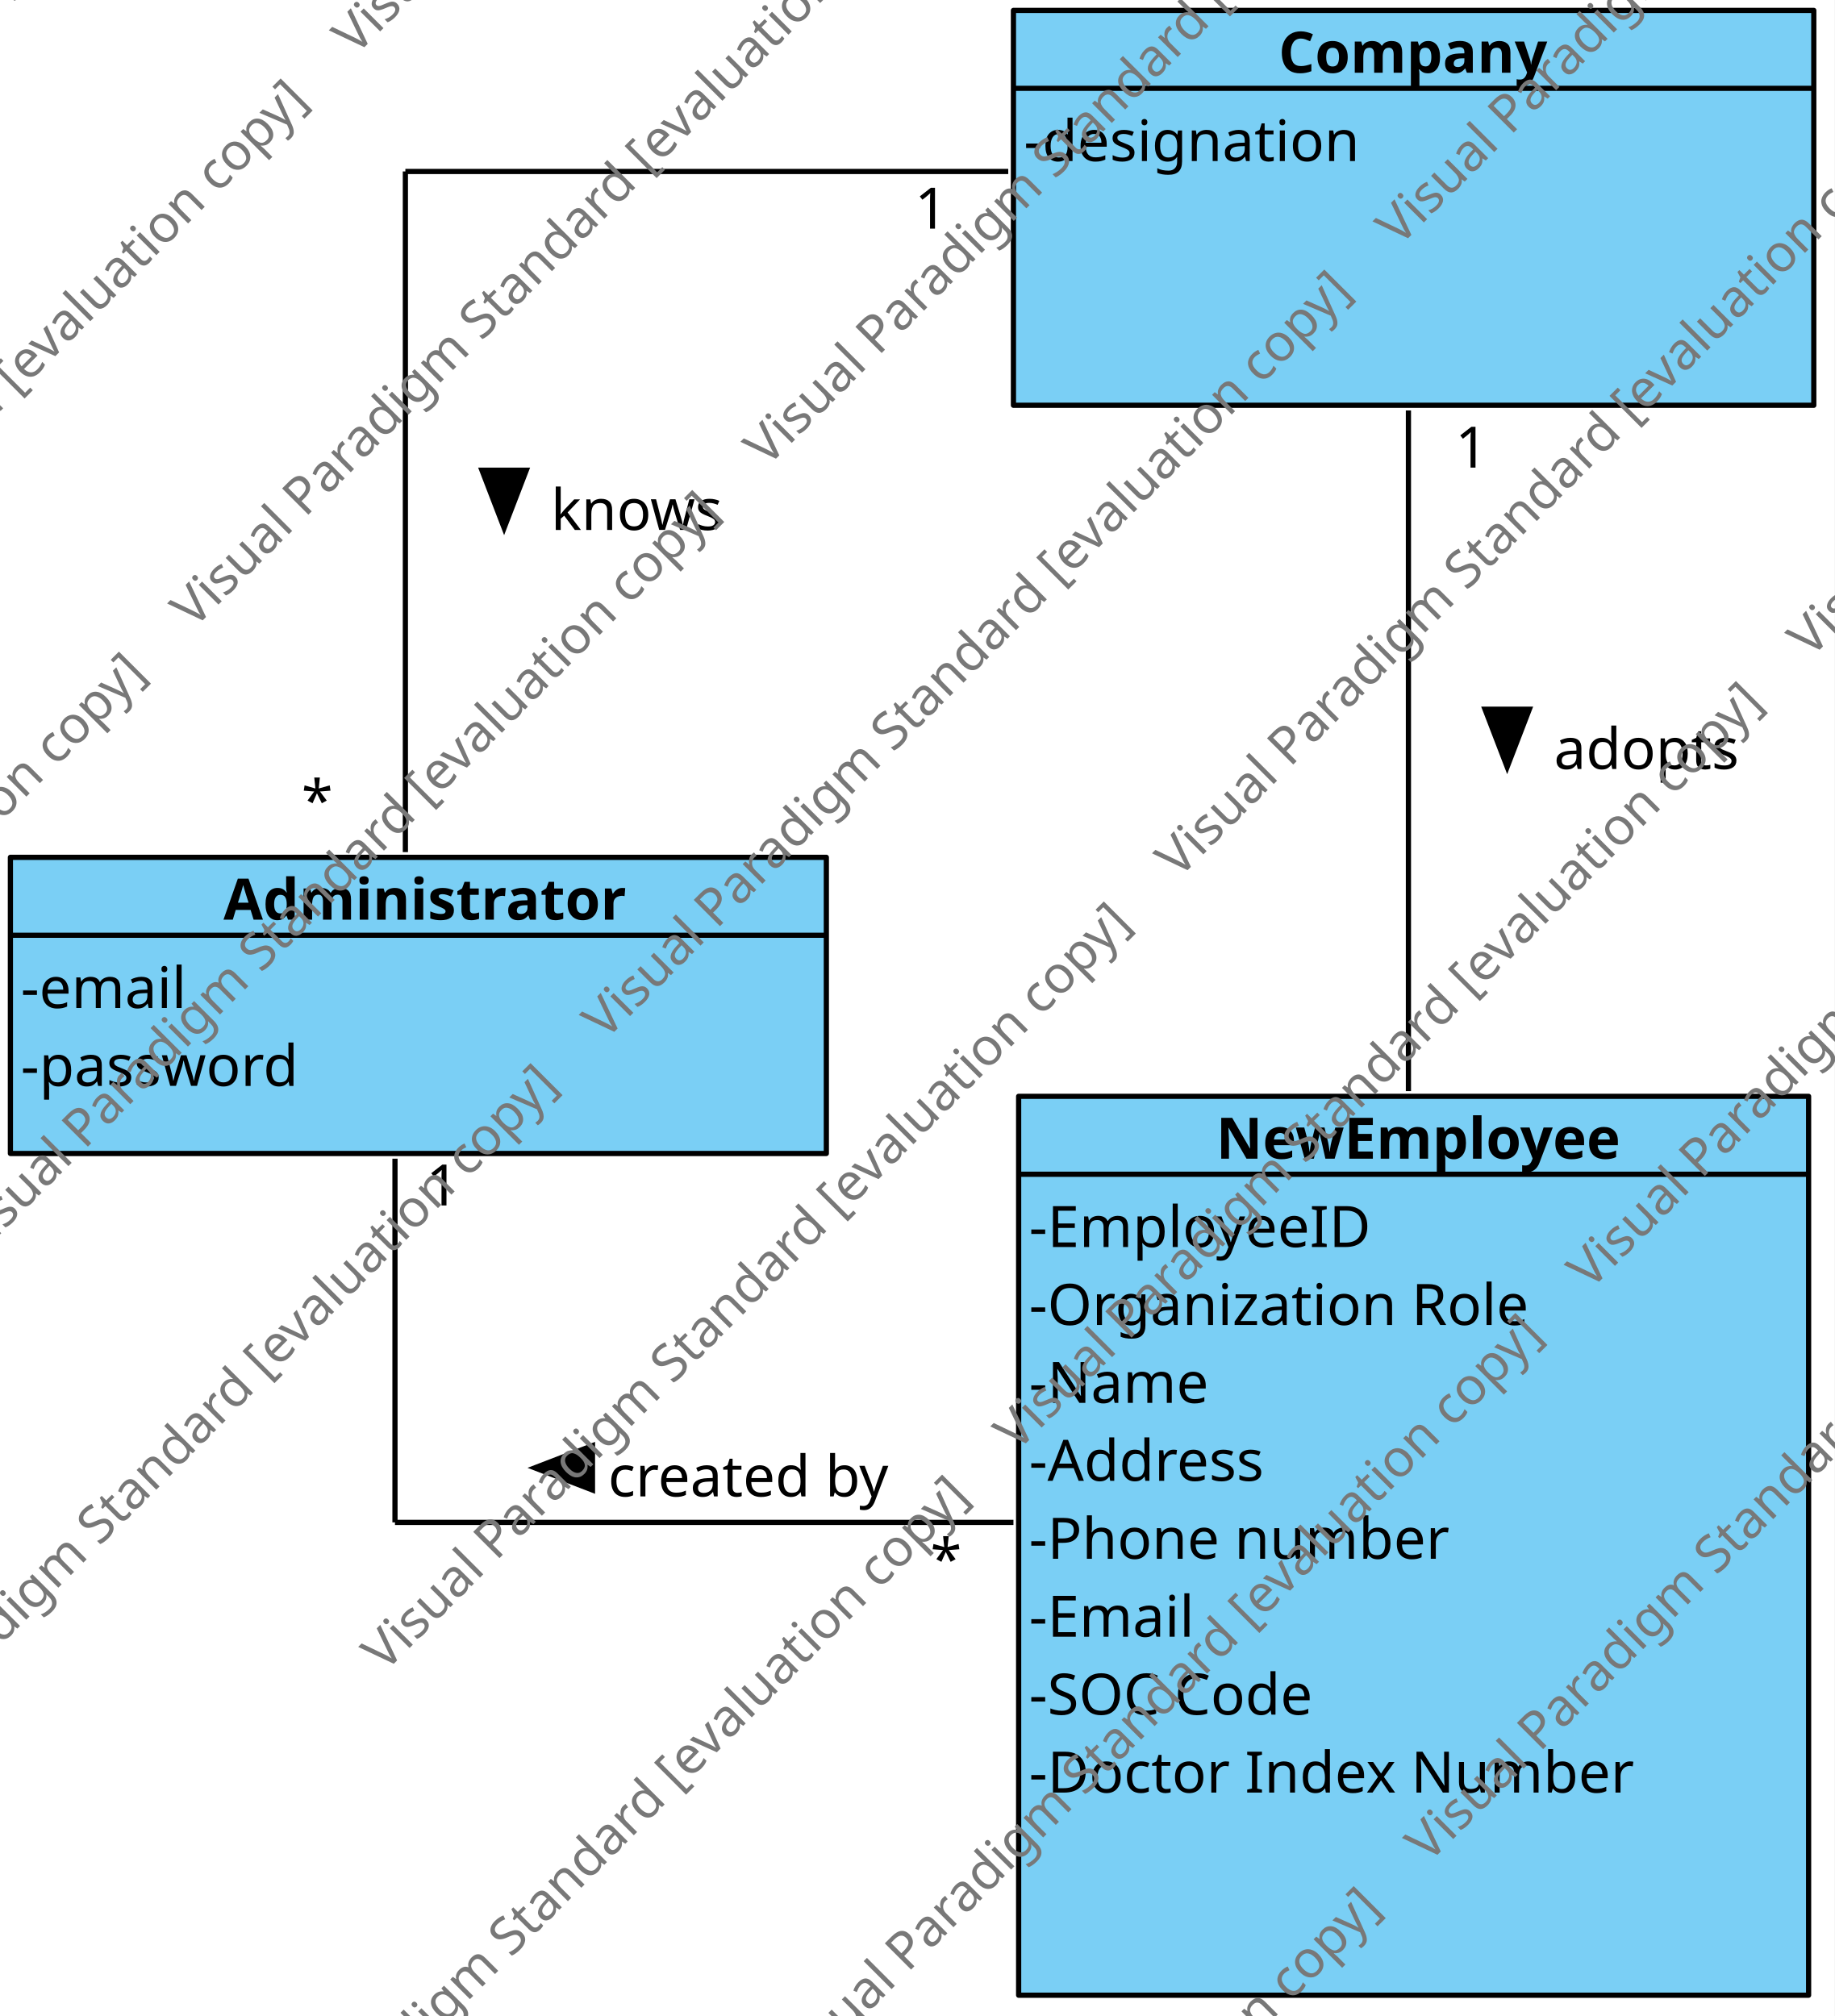
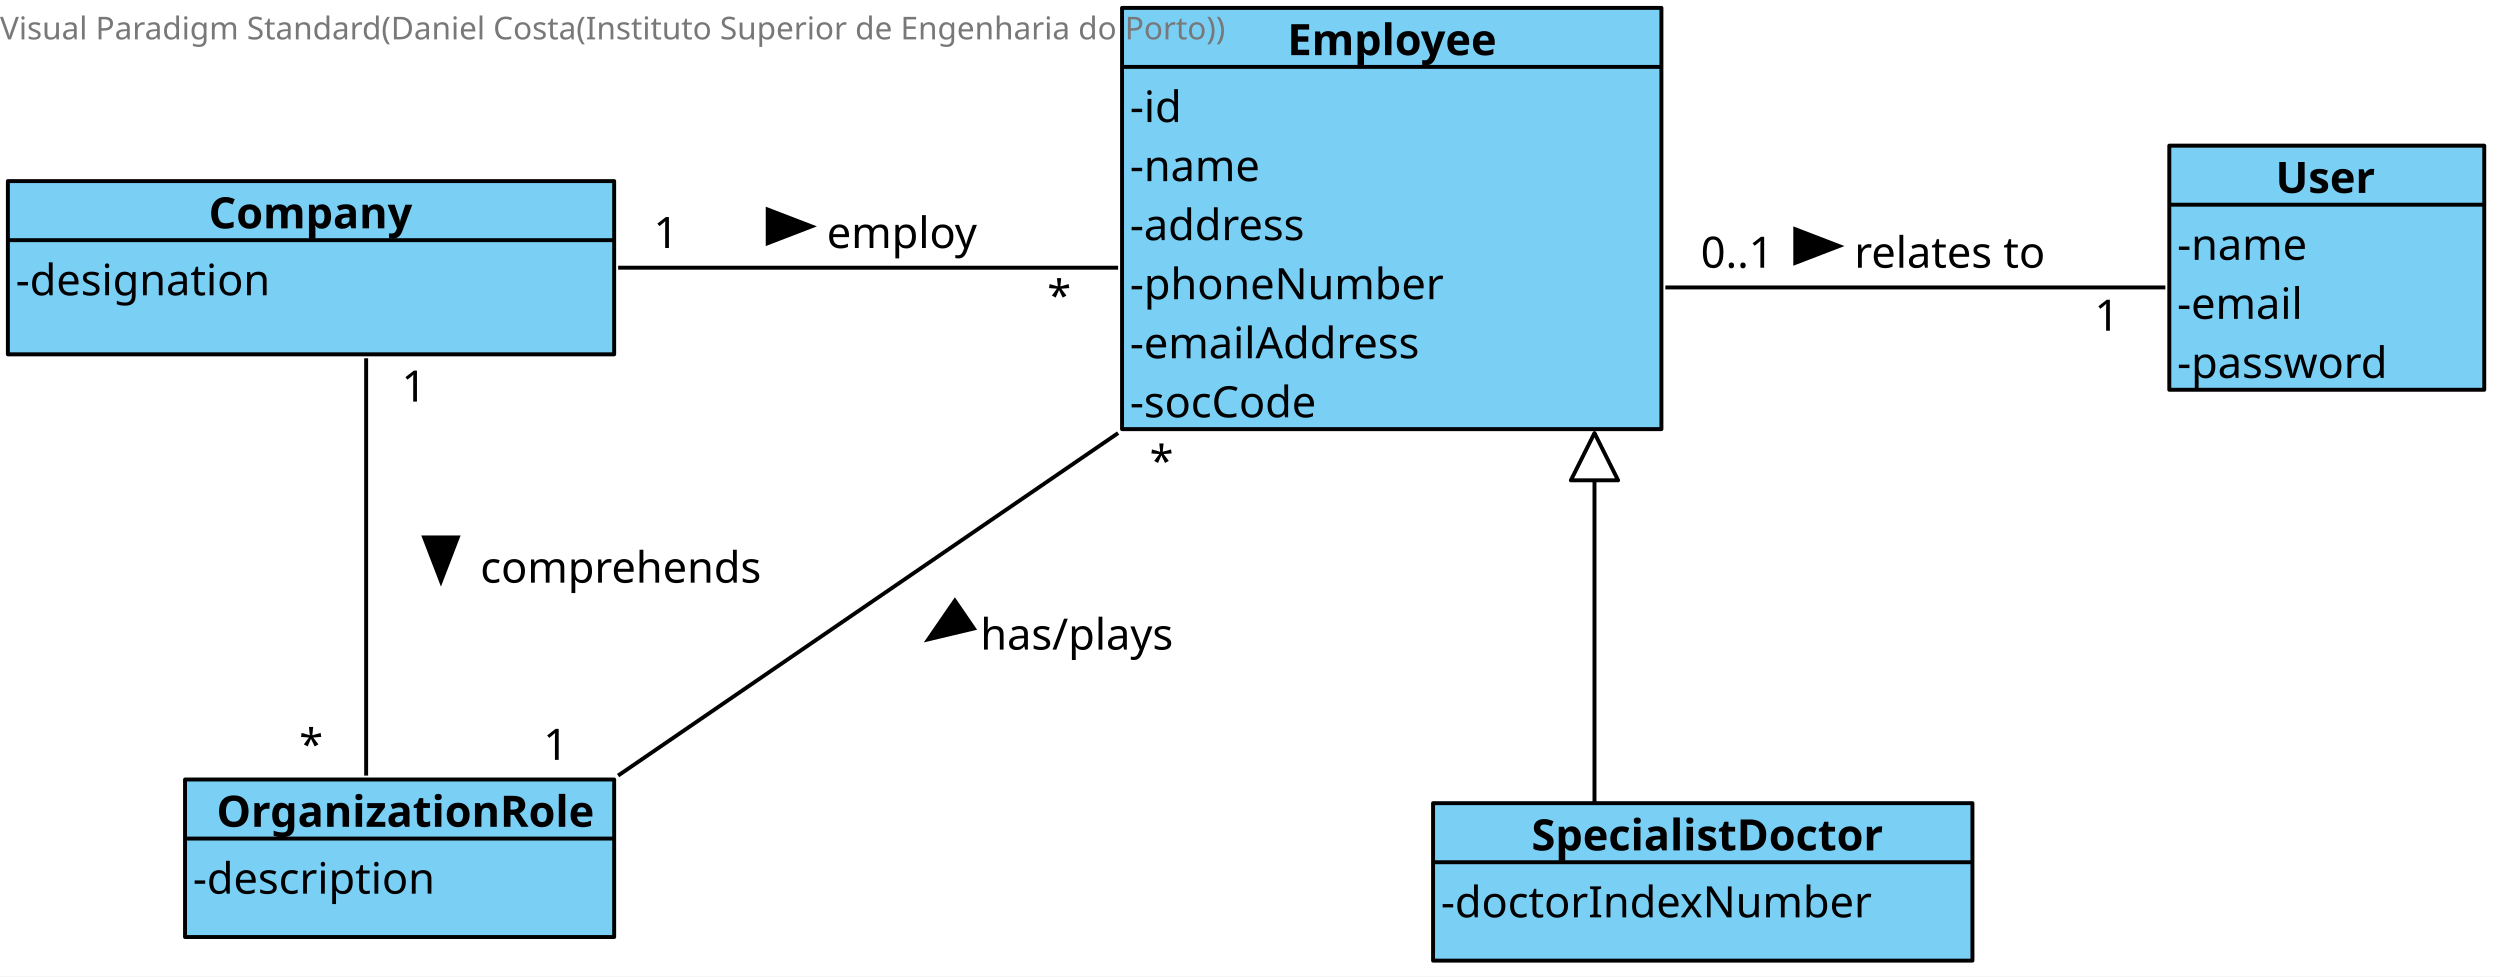
- <svg xmlns="http://www.w3.org/2000/svg" fill-opacity="0" color-rendering="auto" color-interpolation="auto" text-rendering="auto" stroke="rgb(0,0,0)" stroke-linecap="square" width="353" stroke-miterlimit="10" shape-rendering="auto" stroke-opacity="0" fill="rgb(0,0,0)" stroke-dasharray="none" font-weight="normal" stroke-width="1" height="388" font-family="'Dialog'" font-style="normal" stroke-linejoin="miter" font-size="12px" stroke-dashoffset="0" image-rendering="auto">
+ <svg xmlns="http://www.w3.org/2000/svg" fill-opacity="0" color-rendering="auto" color-interpolation="auto" text-rendering="auto" stroke="rgb(0,0,0)" stroke-linecap="square" width="635" stroke-miterlimit="10" shape-rendering="auto" stroke-opacity="0" fill="rgb(0,0,0)" stroke-dasharray="none" font-weight="normal" stroke-width="1" height="248" font-family="'Dialog'" font-style="normal" stroke-linejoin="miter" font-size="12px" stroke-dashoffset="0" image-rendering="auto">
  <defs id="genericDefs" />
  <g>
    <defs id="defs1">
      <clipPath clipPathUnits="userSpaceOnUse" id="clipPath1">
-         <path d="M-7 -7 L165 -7 L165 87 L-7 87 L-7 -7 Z" />
+         <path d="M-7 -7 L165 -7 L165 55 L-7 55 L-7 -7 Z" />
      </clipPath>
      <clipPath clipPathUnits="userSpaceOnUse" id="clipPath2">
-         <path d="M0 0 L0 61 L154 61 L154 0 Z" />
+         <path d="M0 0 L0 29 L154 29 L154 0 Z" />
      </clipPath>
      <clipPath clipPathUnits="userSpaceOnUse" id="clipPath3">
        <path d="M0 0 L0 15 L154 15 L154 0 Z" />
      </clipPath>
      <clipPath clipPathUnits="userSpaceOnUse" id="clipPath4">
-         <path d="M-7 -7 L163 -7 L163 184 L-7 184 L-7 -7 Z" />
+         <path d="M-7 -7 L35 -7 L35 35 L-7 35 L-7 -7 Z" />
      </clipPath>
      <clipPath clipPathUnits="userSpaceOnUse" id="clipPath5">
-         <path d="M0 0 L0 158 L152 158 L152 0 Z" />
+         <path d="M-7 -7 L148 -7 L148 118 L-7 118 L-7 -7 Z" />
      </clipPath>
      <clipPath clipPathUnits="userSpaceOnUse" id="clipPath6">
-         <path d="M0 0 L0 15 L152 15 L152 0 Z" />
+         <path d="M0 0 L0 92 L137 92 L137 0 Z" />
      </clipPath>
      <clipPath clipPathUnits="userSpaceOnUse" id="clipPath7">
-         <path d="M-7 -7 L168 -7 L168 68 L-7 68 L-7 -7 Z" />
+         <path d="M0 0 L0 15 L137 15 L137 0 Z" />
      </clipPath>
      <clipPath clipPathUnits="userSpaceOnUse" id="clipPath8">
-         <path d="M0 0 L0 15 L157 15 L157 0 Z" />
+         <path d="M-7 -7 L91 -7 L91 73 L-7 73 L-7 -7 Z" />
      </clipPath>
      <clipPath clipPathUnits="userSpaceOnUse" id="clipPath9">
-         <path d="M0 0 L0 42 L157 42 L157 0 Z" />
+         <path d="M0 0 L0 47 L80 47 L80 0 Z" />
      </clipPath>
      <clipPath clipPathUnits="userSpaceOnUse" id="clipPath10">
+         <path d="M0 0 L0 15 L80 15 L80 0 Z" />
+       </clipPath>
+       <clipPath clipPathUnits="userSpaceOnUse" id="clipPath11">
+         <path d="M-7 -7 L120 -7 L120 51 L-7 51 L-7 -7 Z" />
+       </clipPath>
+       <clipPath clipPathUnits="userSpaceOnUse" id="clipPath12">
+         <path d="M0 0 L0 25 L109 25 L109 0 Z" />
+       </clipPath>
+       <clipPath clipPathUnits="userSpaceOnUse" id="clipPath13">
+         <path d="M0 0 L0 15 L109 15 L109 0 Z" />
+       </clipPath>
+       <clipPath clipPathUnits="userSpaceOnUse" id="clipPath14">
+         <path d="M-7 -7 L148 -7 L148 51 L-7 51 L-7 -7 Z" />
+       </clipPath>
+       <clipPath clipPathUnits="userSpaceOnUse" id="clipPath15">
+         <path d="M0 0 L0 25 L137 25 L137 0 Z" />
+       </clipPath>
+       <clipPath clipPathUnits="userSpaceOnUse" id="clipPath16">
        <path d="M-7 -7 L38 -7 L38 26 L-7 26 L-7 -7 Z" />
      </clipPath>
-       <clipPath clipPathUnits="userSpaceOnUse" id="clipPath11">
+       <clipPath clipPathUnits="userSpaceOnUse" id="clipPath17">
        <path d="M0 0 L0 15 L27 15 L27 0 Z" />
      </clipPath>
-       <clipPath clipPathUnits="userSpaceOnUse" id="clipPath12">
+       <clipPath clipPathUnits="userSpaceOnUse" id="clipPath18">
        <path d="M-7 -7 L36 -7 L36 26 L-7 26 L-7 -7 Z" />
      </clipPath>
-       <clipPath clipPathUnits="userSpaceOnUse" id="clipPath13">
+       <clipPath clipPathUnits="userSpaceOnUse" id="clipPath19">
        <path d="M0 0 L0 15 L25 15 L25 0 Z" />
      </clipPath>
-       <clipPath clipPathUnits="userSpaceOnUse" id="clipPath14">
-         <path d="M0 0 L104 0 L104 235 L0 235 L0 0 Z" />
-       </clipPath>
-       <clipPath clipPathUnits="userSpaceOnUse" id="clipPath15">
-         <path d="M0 0 L0 235 L104 235 L104 123 L51 123 L51 107 L104 107 L104 0 Z" />
-       </clipPath>
-       <clipPath clipPathUnits="userSpaceOnUse" id="clipPath16">
-         <path d="M0 0 L223 0 L223 174 L0 174 L0 0 Z" />
-       </clipPath>
-       <clipPath clipPathUnits="userSpaceOnUse" id="clipPath17">
-         <path d="M154 103 L154 119 L64 119 L64 103 ZM0 0 L0 174 L223 174 L223 0 Z" />
-       </clipPath>
-       <clipPath clipPathUnits="userSpaceOnUse" id="clipPath18">
-         <path d="M0 0 L220 0 L220 235 L0 235 L0 0 Z" />
-       </clipPath>
-       <clipPath clipPathUnits="userSpaceOnUse" id="clipPath19">
-         <path d="M121 107 L121 123 L51 123 L51 107 ZM0 0 L0 235 L220 235 L220 0 Z" />
-       </clipPath>
      <clipPath clipPathUnits="userSpaceOnUse" id="clipPath20">
-         <path d="M-70 -16 L140 -16 L140 32 L-70 32 L-70 -16 Z" />
+         <path d="M-7 -7 L50 -7 L50 26 L-7 26 L-7 -7 Z" />
      </clipPath>
      <clipPath clipPathUnits="userSpaceOnUse" id="clipPath21">
-         <path d="M-80 -16 L130 -16 L130 32 L-80 32 L-80 -16 Z" />
+         <path d="M0 0 L0 15 L39 15 L39 0 Z" />
      </clipPath>
      <clipPath clipPathUnits="userSpaceOnUse" id="clipPath22">
-         <path d="M-90 -16 L180 -16 L180 32 L-90 32 L-90 -16 Z" />
+         <path d="M0 0 L231 0 L231 104 L0 104 L0 0 Z" />
      </clipPath>
      <clipPath clipPathUnits="userSpaceOnUse" id="clipPath23">
-         <path d="M-100 -16 L170 -16 L170 32 L-100 32 L-100 -16 Z" />
+         <path d="M150 33 L150 49 L76 49 L76 33 ZM0 0 L0 104 L231 104 L231 0 Z" />
      </clipPath>
      <clipPath clipPathUnits="userSpaceOnUse" id="clipPath24">
-         <path d="M-72 -16 L144 -16 L144 32 L-72 32 L-72 -16 Z" />
+         <path d="M155 33 L155 49 L71 49 L71 33 ZM0 0 L0 104 L231 104 L231 0 Z" />
      </clipPath>
      <clipPath clipPathUnits="userSpaceOnUse" id="clipPath25">
-         <path d="M-82 -16 L134 -16 L134 32 L-82 32 L-82 -16 Z" />
+         <path d="M0 0 L104 0 L104 198 L0 198 L0 0 Z" />
+       </clipPath>
+       <clipPath clipPathUnits="userSpaceOnUse" id="clipPath26">
+         <path d="M0 0 L0 198 L104 198 L104 12 L89 12 L89 0 Z" />
+       </clipPath>
+       <clipPath clipPathUnits="userSpaceOnUse" id="clipPath27">
+         <path d="M0 0 L231 0 L231 191 L0 191 L0 0 Z" />
+       </clipPath>
+       <clipPath clipPathUnits="userSpaceOnUse" id="clipPath28">
+         <path d="M200 93 L200 109 L115 109 L115 93 ZM0 0 L0 76 L92 76 L92 92 L0 92 L0 191 L231 191 L231 0 L150 0 L150 7 L76 7 L76 0 Z" />
+       </clipPath>
+       <clipPath clipPathUnits="userSpaceOnUse" id="clipPath29">
+         <path d="M0 0 L104 0 L104 210 L0 210 L0 0 Z" />
+       </clipPath>
+       <clipPath clipPathUnits="userSpaceOnUse" id="clipPath30">
+         <path d="M0 0 L0 210 L104 210 L104 111 L51 111 L51 95 L104 95 L104 0 Z" />
+       </clipPath>
+       <clipPath clipPathUnits="userSpaceOnUse" id="clipPath31">
+         <path d="M-105 -16 L210 -16 L210 32 L-105 32 L-105 -16 Z" />
+       </clipPath>
+       <clipPath clipPathUnits="userSpaceOnUse" id="clipPath32">
+         <path d="M-115 -16 L200 -16 L200 32 L-115 32 L-115 -16 Z" />
+       </clipPath>
+       <clipPath clipPathUnits="userSpaceOnUse" id="clipPath33">
+         <path d="M-85 -16 L170 -16 L170 32 L-85 32 L-85 -16 Z" />
+       </clipPath>
+       <clipPath clipPathUnits="userSpaceOnUse" id="clipPath34">
+         <path d="M-95 -16 L160 -16 L160 32 L-95 32 L-95 -16 Z" />
+       </clipPath>
+       <clipPath clipPathUnits="userSpaceOnUse" id="clipPath35">
+         <path d="M-84 -16 L168 -16 L168 32 L-84 32 L-84 -16 Z" />
+       </clipPath>
+       <clipPath clipPathUnits="userSpaceOnUse" id="clipPath36">
+         <path d="M-94 -16 L158 -16 L158 32 L-94 32 L-94 -16 Z" />
+       </clipPath>
+       <clipPath clipPathUnits="userSpaceOnUse" id="clipPath37">
+         <path d="M-74 -16 L148 -16 L148 32 L-74 32 L-74 -16 Z" />
+       </clipPath>
+       <clipPath clipPathUnits="userSpaceOnUse" id="clipPath38">
+         <path d="M-84 -16 L138 -16 L138 32 L-84 32 L-84 -16 Z" />
      </clipPath>
    </defs>
    <g fill="white" text-rendering="geometricPrecision" fill-opacity="1" stroke-opacity="1" stroke="white">
-       <rect x="0" width="353" height="388" y="0" stroke="none" />
-     </g>
-     <g font-size="11px" transform="translate(195,2)" fill-opacity="1" fill="rgb(122,207,245)" text-rendering="geometricPrecision" image-rendering="optimizeQuality" font-family="sans-serif" stroke="rgb(122,207,245)" font-weight="bold" stroke-opacity="1">
-       <rect x="0" width="154" height="76" y="0" clip-path="url(#clipPath1)" stroke="none" />
-     </g>
-     <g fill-opacity="1" text-rendering="geometricPrecision" stroke="black" stroke-linecap="butt" transform="translate(195,2)" stroke-miterlimit="0" stroke-opacity="1" fill="black" font-weight="bold" font-family="sans-serif" stroke-linejoin="round" font-size="11px" image-rendering="optimizeQuality">
-       <rect fill="none" x="0" width="154" height="76" y="0" clip-path="url(#clipPath1)" />
+       <rect x="0" width="635" height="248" y="0" stroke="none" />
+     </g>
+     <g font-size="11px" transform="translate(2,46)" fill-opacity="1" fill="rgb(122,207,245)" text-rendering="geometricPrecision" image-rendering="optimizeQuality" font-family="sans-serif" stroke="rgb(122,207,245)" font-weight="bold" stroke-opacity="1">
+       <rect x="0" width="154" height="44" y="0" clip-path="url(#clipPath1)" stroke="none" />
+     </g>
+     <g fill-opacity="1" text-rendering="geometricPrecision" stroke="black" stroke-linecap="butt" transform="translate(2,46)" stroke-miterlimit="0" stroke-opacity="1" fill="black" font-weight="bold" font-family="sans-serif" stroke-linejoin="round" font-size="11px" image-rendering="optimizeQuality">
+       <rect fill="none" x="0" width="154" height="44" y="0" clip-path="url(#clipPath1)" />
      <line y2="15" fill="none" x1="0" clip-path="url(#clipPath1)" x2="154" y1="15" />
    </g>
-     <g font-size="11px" transform="matrix(1,0,0,1,195,17)" fill-opacity="1" fill="black" text-rendering="geometricPrecision" image-rendering="optimizeQuality" font-family="sans-serif" stroke="black" stroke-opacity="1">
+     <g font-size="11px" transform="matrix(1,0,0,1,2,61)" fill-opacity="1" fill="black" text-rendering="geometricPrecision" image-rendering="optimizeQuality" font-family="sans-serif" stroke="black" stroke-opacity="1">
      <text x="2" xml:space="preserve" y="14" clip-path="url(#clipPath2)" stroke="none">-designation</text>
    </g>
-     <g font-size="11px" transform="translate(195,2)" fill-opacity="1" fill="black" text-rendering="geometricPrecision" image-rendering="optimizeQuality" font-family="sans-serif" stroke="black" font-weight="bold" stroke-opacity="1">
+     <g font-size="11px" transform="translate(2,46)" fill-opacity="1" fill="black" text-rendering="geometricPrecision" image-rendering="optimizeQuality" font-family="sans-serif" stroke="black" font-weight="bold" stroke-opacity="1">
      <text x="51" xml:space="preserve" y="12" clip-path="url(#clipPath3)" stroke="none">Company</text>
    </g>
-     <g font-size="11px" transform="translate(196,211)" fill-opacity="1" fill="rgb(122,207,245)" text-rendering="geometricPrecision" image-rendering="optimizeQuality" font-family="sans-serif" stroke="rgb(122,207,245)" font-weight="bold" stroke-opacity="1">
-       <rect x="0" width="152" height="173" y="0" clip-path="url(#clipPath4)" stroke="none" />
-     </g>
-     <g fill-opacity="1" text-rendering="geometricPrecision" stroke="black" stroke-linecap="butt" transform="translate(196,211)" stroke-miterlimit="0" stroke-opacity="1" fill="black" font-weight="bold" font-family="sans-serif" stroke-linejoin="round" font-size="11px" image-rendering="optimizeQuality">
-       <rect fill="none" x="0" width="152" height="173" y="0" clip-path="url(#clipPath4)" />
-       <line y2="15" fill="none" x1="0" clip-path="url(#clipPath4)" x2="152" y1="15" />
-     </g>
-     <g font-size="11px" transform="matrix(1,0,0,1,196,226)" fill-opacity="1" fill="black" text-rendering="geometricPrecision" image-rendering="optimizeQuality" font-family="sans-serif" stroke="black" stroke-opacity="1">
-       <text x="2" xml:space="preserve" y="14" clip-path="url(#clipPath5)" stroke="none">-EmployeeID</text>
-     </g>
-     <g font-size="11px" transform="matrix(1,0,0,1,196,226)" fill-opacity="1" fill="black" text-rendering="geometricPrecision" image-rendering="optimizeQuality" font-family="sans-serif" stroke="black" stroke-opacity="1">
-       <text x="2" xml:space="preserve" y="29" clip-path="url(#clipPath5)" stroke="none">-Organization Role</text>
-     </g>
-     <g font-size="11px" transform="matrix(1,0,0,1,196,226)" fill-opacity="1" fill="black" text-rendering="geometricPrecision" image-rendering="optimizeQuality" font-family="sans-serif" stroke="black" stroke-opacity="1">
-       <text x="2" xml:space="preserve" y="44" clip-path="url(#clipPath5)" stroke="none">-Name</text>
-     </g>
-     <g font-size="11px" transform="matrix(1,0,0,1,196,226)" fill-opacity="1" fill="black" text-rendering="geometricPrecision" image-rendering="optimizeQuality" font-family="sans-serif" stroke="black" stroke-opacity="1">
-       <text x="2" xml:space="preserve" y="59" clip-path="url(#clipPath5)" stroke="none">-Address</text>
-     </g>
-     <g font-size="11px" transform="matrix(1,0,0,1,196,226)" fill-opacity="1" fill="black" text-rendering="geometricPrecision" image-rendering="optimizeQuality" font-family="sans-serif" stroke="black" stroke-opacity="1">
-       <text x="2" xml:space="preserve" y="74" clip-path="url(#clipPath5)" stroke="none">-Phone number</text>
-     </g>
-     <g font-size="11px" transform="matrix(1,0,0,1,196,226)" fill-opacity="1" fill="black" text-rendering="geometricPrecision" image-rendering="optimizeQuality" font-family="sans-serif" stroke="black" stroke-opacity="1">
-       <text x="2" xml:space="preserve" y="89" clip-path="url(#clipPath5)" stroke="none">-Email</text>
-     </g>
-     <g font-size="11px" transform="matrix(1,0,0,1,196,226)" fill-opacity="1" fill="black" text-rendering="geometricPrecision" image-rendering="optimizeQuality" font-family="sans-serif" stroke="black" stroke-opacity="1">
-       <text x="2" xml:space="preserve" y="104" clip-path="url(#clipPath5)" stroke="none">-SOC Code</text>
-     </g>
-     <g font-size="11px" transform="matrix(1,0,0,1,196,226)" fill-opacity="1" fill="black" text-rendering="geometricPrecision" image-rendering="optimizeQuality" font-family="sans-serif" stroke="black" stroke-opacity="1">
-       <text x="2" xml:space="preserve" y="119" clip-path="url(#clipPath5)" stroke="none">-Doctor Index Number</text>
-     </g>
-     <g font-size="11px" transform="translate(196,211)" fill-opacity="1" fill="black" text-rendering="geometricPrecision" image-rendering="optimizeQuality" font-family="sans-serif" stroke="black" font-weight="bold" stroke-opacity="1">
-       <text x="38" xml:space="preserve" y="12" clip-path="url(#clipPath6)" stroke="none">NewEmployee</text>
-     </g>
-     <g font-size="11px" transform="translate(2,165)" fill-opacity="1" fill="rgb(122,207,245)" text-rendering="geometricPrecision" image-rendering="optimizeQuality" font-family="sans-serif" stroke="rgb(122,207,245)" font-weight="bold" stroke-opacity="1">
-       <rect x="0" width="157" height="57" y="0" clip-path="url(#clipPath7)" stroke="none" />
-     </g>
-     <g fill-opacity="1" text-rendering="geometricPrecision" stroke="black" stroke-linecap="butt" transform="translate(2,165)" stroke-miterlimit="0" stroke-opacity="1" fill="black" font-weight="bold" font-family="sans-serif" stroke-linejoin="round" font-size="11px" image-rendering="optimizeQuality">
-       <rect fill="none" x="0" width="157" height="57" y="0" clip-path="url(#clipPath7)" />
-       <line y2="15" fill="none" x1="0" clip-path="url(#clipPath7)" x2="157" y1="15" />
-     </g>
-     <g font-size="11px" transform="translate(2,165)" fill-opacity="1" fill="black" text-rendering="geometricPrecision" image-rendering="optimizeQuality" font-family="sans-serif" stroke="black" font-weight="bold" stroke-opacity="1">
-       <text x="41" xml:space="preserve" y="12" clip-path="url(#clipPath8)" stroke="none">Administrator</text>
-     </g>
-     <g font-size="11px" transform="matrix(1,0,0,1,2,180)" fill-opacity="1" fill="black" text-rendering="geometricPrecision" image-rendering="optimizeQuality" font-family="sans-serif" stroke="black" stroke-opacity="1">
-       <text x="2" xml:space="preserve" y="14" clip-path="url(#clipPath9)" stroke="none">-email</text>
-     </g>
-     <g font-size="11px" transform="matrix(1,0,0,1,2,180)" fill-opacity="1" fill="black" text-rendering="geometricPrecision" image-rendering="optimizeQuality" font-family="sans-serif" stroke="black" stroke-opacity="1">
-       <text x="2" xml:space="preserve" y="29" clip-path="url(#clipPath9)" stroke="none">-password</text>
-     </g>
-     <g font-size="11px" transform="translate(270,78)" fill-opacity="1" fill="black" text-rendering="geometricPrecision" image-rendering="optimizeQuality" font-family="sans-serif" stroke="black" stroke-opacity="1">
-       <text x="10" xml:space="preserve" y="12" clip-path="url(#clipPath11)" stroke="none">1</text>
-     </g>
-     <g font-size="11px" transform="translate(72,220)" fill-opacity="1" fill="black" text-rendering="geometricPrecision" image-rendering="optimizeQuality" font-family="sans-serif" stroke="black" stroke-opacity="1">
-       <text x="10" xml:space="preserve" y="12" clip-path="url(#clipPath11)" stroke="none">1</text>
-     </g>
-     <g font-size="11px" transform="translate(169,292)" fill-opacity="1" fill="black" text-rendering="geometricPrecision" image-rendering="optimizeQuality" font-family="sans-serif" stroke="black" stroke-opacity="1">
-       <text x="10" xml:space="preserve" y="12" clip-path="url(#clipPath13)" stroke="none">*</text>
-     </g>
-     <g font-size="11px" transform="translate(48,146)" fill-opacity="1" fill="black" text-rendering="geometricPrecision" image-rendering="optimizeQuality" font-family="sans-serif" stroke="black" stroke-opacity="1">
-       <text x="10" xml:space="preserve" y="12" clip-path="url(#clipPath13)" stroke="none">*</text>
-     </g>
-     <g font-size="11px" transform="translate(166,32)" fill-opacity="1" fill="black" text-rendering="geometricPrecision" image-rendering="optimizeQuality" font-family="sans-serif" stroke="black" stroke-opacity="1">
-       <text x="10" xml:space="preserve" y="12" clip-path="url(#clipPath11)" stroke="none">1</text>
-     </g>
-     <g stroke-linecap="butt" font-size="11px" transform="translate(221,29)" fill-opacity="1" fill="black" text-rendering="geometricPrecision" image-rendering="optimizeQuality" font-family="sans-serif" stroke-linejoin="round" stroke="black" stroke-opacity="1">
-       <line y2="181" fill="none" x1="50" clip-path="url(#clipPath15)" x2="50" y1="50" />
-     </g>
-     <g stroke-linecap="butt" font-size="11px" transform="translate(26,173)" fill-opacity="1" fill="black" text-rendering="geometricPrecision" image-rendering="optimizeQuality" font-family="sans-serif" stroke-linejoin="round" stroke="black" stroke-opacity="1">
-       <line y2="120" fill="none" x1="169" clip-path="url(#clipPath17)" x2="50" y1="120" />
-       <line y2="50" fill="none" x1="50" clip-path="url(#clipPath17)" x2="50" y1="120" />
-     </g>
-     <g stroke-linecap="butt" font-size="11px" transform="translate(28,-17)" fill-opacity="1" fill="black" text-rendering="geometricPrecision" image-rendering="optimizeQuality" font-family="sans-serif" stroke-linejoin="round" stroke="black" stroke-opacity="1">
-       <line y2="50" fill="none" x1="166" clip-path="url(#clipPath19)" x2="50" y1="50" />
-       <line y2="181" fill="none" x1="50" clip-path="url(#clipPath19)" x2="50" y1="50" />
-     </g>
-     <g font-size="11px" transform="translate(89,90)" fill-opacity="1" fill="black" text-rendering="geometricPrecision" image-rendering="optimizeQuality" font-family="sans-serif" stroke="black" stroke-opacity="1">
-       <path d="M8 13 L3 0 L13 0 Z" stroke="none" clip-path="url(#clipPath21)" />
-       <text x="27" xml:space="preserve" y="12" clip-path="url(#clipPath20)" transform="translate(-10,0)" stroke="none">knows</text>
-     </g>
-     <g font-size="11px" transform="translate(100,276)" fill-opacity="1" fill="black" text-rendering="geometricPrecision" image-rendering="optimizeQuality" font-family="sans-serif" stroke="black" stroke-opacity="1">
-       <path d="M1.5 6.5 L14.5 1.5 L14.5 11.5 Z" stroke="none" clip-path="url(#clipPath23)" />
-       <text x="27" xml:space="preserve" y="12" clip-path="url(#clipPath22)" transform="translate(-10,0)" stroke="none">created by</text>
-     </g>
-     <g font-size="11px" transform="translate(282,136)" fill-opacity="1" fill="black" text-rendering="geometricPrecision" image-rendering="optimizeQuality" font-family="sans-serif" stroke="black" stroke-opacity="1">
-       <path d="M8 13 L3 0 L13 0 Z" stroke="none" clip-path="url(#clipPath25)" />
-       <text x="27" xml:space="preserve" y="12" clip-path="url(#clipPath24)" transform="translate(-10,0)" stroke="none">adopts</text>
-     </g>
-     <g font-size="10px" transform="rotate(-45) translate(-275.3913,0)" fill-opacity="1" fill="rgb(120,120,120)" text-rendering="geometricPrecision" image-rendering="optimizeQuality" stroke="rgb(120,120,120)" stroke-opacity="1">
-       <text x="0" xml:space="preserve" y="0" stroke="none">Visual Paradigm Standard [evaluation copy] </text>
-       <text x="216" xml:space="preserve" y="0" stroke="none">Visual Paradigm Standard [evaluation copy] </text>
-       <text x="432" xml:space="preserve" y="0" stroke="none">Visual Paradigm Standard [evaluation copy] </text>
-       <text x="100" xml:space="preserve" y="56" stroke="none">Visual Paradigm Standard [evaluation copy] </text>
-       <text x="316" xml:space="preserve" y="56" stroke="none">Visual Paradigm Standard [evaluation copy] </text>
-       <text x="0" xml:space="preserve" y="112" stroke="none">Visual Paradigm Standard [evaluation copy] </text>
-       <text x="216" xml:space="preserve" y="112" stroke="none">Visual Paradigm Standard [evaluation copy] </text>
-       <text x="432" xml:space="preserve" y="112" stroke="none">Visual Paradigm Standard [evaluation copy] </text>
-       <text x="100" xml:space="preserve" y="168" stroke="none">Visual Paradigm Standard [evaluation copy] </text>
-       <text x="316" xml:space="preserve" y="168" stroke="none">Visual Paradigm Standard [evaluation copy] </text>
-       <text x="0" xml:space="preserve" y="224" stroke="none">Visual Paradigm Standard [evaluation copy] </text>
-       <text x="216" xml:space="preserve" y="224" stroke="none">Visual Paradigm Standard [evaluation copy] </text>
-       <text x="432" xml:space="preserve" y="224" stroke="none">Visual Paradigm Standard [evaluation copy] </text>
-       <text x="100" xml:space="preserve" y="280" stroke="none">Visual Paradigm Standard [evaluation copy] </text>
-       <text x="316" xml:space="preserve" y="280" stroke="none">Visual Paradigm Standard [evaluation copy] </text>
-       <text x="0" xml:space="preserve" y="336" stroke="none">Visual Paradigm Standard [evaluation copy] </text>
-       <text x="216" xml:space="preserve" y="336" stroke="none">Visual Paradigm Standard [evaluation copy] </text>
-       <text x="432" xml:space="preserve" y="336" stroke="none">Visual Paradigm Standard [evaluation copy] </text>
-       <text x="100" xml:space="preserve" y="392" stroke="none">Visual Paradigm Standard [evaluation copy] </text>
-       <text x="316" xml:space="preserve" y="392" stroke="none">Visual Paradigm Standard [evaluation copy] </text>
-       <text x="0" xml:space="preserve" y="448" stroke="none">Visual Paradigm Standard [evaluation copy] </text>
-       <text x="216" xml:space="preserve" y="448" stroke="none">Visual Paradigm Standard [evaluation copy] </text>
-       <text x="432" xml:space="preserve" y="448" stroke="none">Visual Paradigm Standard [evaluation copy] </text>
+     <g font-size="11px" transform="translate(285,2)" fill-opacity="1" fill="rgb(122,207,245)" text-rendering="geometricPrecision" image-rendering="optimizeQuality" font-family="sans-serif" stroke="rgb(122,207,245)" font-weight="bold" stroke-opacity="1">
+       <rect x="0" width="137" height="107" y="0" clip-path="url(#clipPath5)" stroke="none" />
+     </g>
+     <g fill-opacity="1" text-rendering="geometricPrecision" stroke="black" stroke-linecap="butt" transform="translate(285,2)" stroke-miterlimit="0" stroke-opacity="1" fill="black" font-weight="bold" font-family="sans-serif" stroke-linejoin="round" font-size="11px" image-rendering="optimizeQuality">
+       <rect fill="none" x="0" width="137" height="107" y="0" clip-path="url(#clipPath5)" />
+       <line y2="15" fill="none" x1="0" clip-path="url(#clipPath5)" x2="137" y1="15" />
+     </g>
+     <g font-size="11px" transform="matrix(1,0,0,1,285,17)" fill-opacity="1" fill="black" text-rendering="geometricPrecision" image-rendering="optimizeQuality" font-family="sans-serif" stroke="black" stroke-opacity="1">
+       <text x="2" xml:space="preserve" y="14" clip-path="url(#clipPath6)" stroke="none">-id</text>
+     </g>
+     <g font-size="11px" transform="matrix(1,0,0,1,285,17)" fill-opacity="1" fill="black" text-rendering="geometricPrecision" image-rendering="optimizeQuality" font-family="sans-serif" stroke="black" stroke-opacity="1">
+       <text x="2" xml:space="preserve" y="29" clip-path="url(#clipPath6)" stroke="none">-name</text>
+     </g>
+     <g font-size="11px" transform="matrix(1,0,0,1,285,17)" fill-opacity="1" fill="black" text-rendering="geometricPrecision" image-rendering="optimizeQuality" font-family="sans-serif" stroke="black" stroke-opacity="1">
+       <text x="2" xml:space="preserve" y="44" clip-path="url(#clipPath6)" stroke="none">-address</text>
+     </g>
+     <g font-size="11px" transform="matrix(1,0,0,1,285,17)" fill-opacity="1" fill="black" text-rendering="geometricPrecision" image-rendering="optimizeQuality" font-family="sans-serif" stroke="black" stroke-opacity="1">
+       <text x="2" xml:space="preserve" y="59" clip-path="url(#clipPath6)" stroke="none">-phoneNumber</text>
+     </g>
+     <g font-size="11px" transform="matrix(1,0,0,1,285,17)" fill-opacity="1" fill="black" text-rendering="geometricPrecision" image-rendering="optimizeQuality" font-family="sans-serif" stroke="black" stroke-opacity="1">
+       <text x="2" xml:space="preserve" y="74" clip-path="url(#clipPath6)" stroke="none">-emailAddress</text>
+     </g>
+     <g font-size="11px" transform="matrix(1,0,0,1,285,17)" fill-opacity="1" fill="black" text-rendering="geometricPrecision" image-rendering="optimizeQuality" font-family="sans-serif" stroke="black" stroke-opacity="1">
+       <text x="2" xml:space="preserve" y="89" clip-path="url(#clipPath6)" stroke="none">-socCode</text>
+     </g>
+     <g font-size="11px" transform="translate(285,2)" fill-opacity="1" fill="black" text-rendering="geometricPrecision" image-rendering="optimizeQuality" font-family="sans-serif" stroke="black" font-weight="bold" stroke-opacity="1">
+       <text x="42" xml:space="preserve" y="12" clip-path="url(#clipPath7)" stroke="none">Employee</text>
+     </g>
+     <g font-size="11px" transform="translate(551,37)" fill-opacity="1" fill="rgb(122,207,245)" text-rendering="geometricPrecision" image-rendering="optimizeQuality" font-family="sans-serif" stroke="rgb(122,207,245)" font-weight="bold" stroke-opacity="1">
+       <rect x="0" width="80" height="62" y="0" clip-path="url(#clipPath8)" stroke="none" />
+     </g>
+     <g fill-opacity="1" text-rendering="geometricPrecision" stroke="black" stroke-linecap="butt" transform="translate(551,37)" stroke-miterlimit="0" stroke-opacity="1" fill="black" font-weight="bold" font-family="sans-serif" stroke-linejoin="round" font-size="11px" image-rendering="optimizeQuality">
+       <rect fill="none" x="0" width="80" height="62" y="0" clip-path="url(#clipPath8)" />
+       <line y2="15" fill="none" x1="0" clip-path="url(#clipPath8)" x2="80" y1="15" />
+     </g>
+     <g font-size="11px" transform="matrix(1,0,0,1,551,52)" fill-opacity="1" fill="black" text-rendering="geometricPrecision" image-rendering="optimizeQuality" font-family="sans-serif" stroke="black" stroke-opacity="1">
+       <text x="2" xml:space="preserve" y="14" clip-path="url(#clipPath9)" stroke="none">-name</text>
+     </g>
+     <g font-size="11px" transform="matrix(1,0,0,1,551,52)" fill-opacity="1" fill="black" text-rendering="geometricPrecision" image-rendering="optimizeQuality" font-family="sans-serif" stroke="black" stroke-opacity="1">
+       <text x="2" xml:space="preserve" y="29" clip-path="url(#clipPath9)" stroke="none">-email</text>
+     </g>
+     <g font-size="11px" transform="matrix(1,0,0,1,551,52)" fill-opacity="1" fill="black" text-rendering="geometricPrecision" image-rendering="optimizeQuality" font-family="sans-serif" stroke="black" stroke-opacity="1">
+       <text x="2" xml:space="preserve" y="44" clip-path="url(#clipPath9)" stroke="none">-password</text>
+     </g>
+     <g font-size="11px" transform="translate(551,37)" fill-opacity="1" fill="black" text-rendering="geometricPrecision" image-rendering="optimizeQuality" font-family="sans-serif" stroke="black" font-weight="bold" stroke-opacity="1">
+       <text x="27" xml:space="preserve" y="12" clip-path="url(#clipPath10)" stroke="none">User</text>
+     </g>
+     <g font-size="11px" transform="translate(47,198)" fill-opacity="1" fill="rgb(122,207,245)" text-rendering="geometricPrecision" image-rendering="optimizeQuality" font-family="sans-serif" stroke="rgb(122,207,245)" font-weight="bold" stroke-opacity="1">
+       <rect x="0" width="109" height="40" y="0" clip-path="url(#clipPath11)" stroke="none" />
+     </g>
+     <g fill-opacity="1" text-rendering="geometricPrecision" stroke="black" stroke-linecap="butt" transform="translate(47,198)" stroke-miterlimit="0" stroke-opacity="1" fill="black" font-weight="bold" font-family="sans-serif" stroke-linejoin="round" font-size="11px" image-rendering="optimizeQuality">
+       <rect fill="none" x="0" width="109" height="40" y="0" clip-path="url(#clipPath11)" />
+       <line y2="15" fill="none" x1="0" clip-path="url(#clipPath11)" x2="109" y1="15" />
+     </g>
+     <g font-size="11px" transform="matrix(1,0,0,1,47,213)" fill-opacity="1" fill="black" text-rendering="geometricPrecision" image-rendering="optimizeQuality" font-family="sans-serif" stroke="black" stroke-opacity="1">
+       <text x="2" xml:space="preserve" y="14" clip-path="url(#clipPath12)" stroke="none">-description</text>
+     </g>
+     <g font-size="11px" transform="translate(47,198)" fill-opacity="1" fill="black" text-rendering="geometricPrecision" image-rendering="optimizeQuality" font-family="sans-serif" stroke="black" font-weight="bold" stroke-opacity="1">
+       <text x="8" xml:space="preserve" y="12" clip-path="url(#clipPath13)" stroke="none">OrganizationRole</text>
+     </g>
+     <g font-size="11px" transform="translate(364,204)" fill-opacity="1" fill="rgb(122,207,245)" text-rendering="geometricPrecision" image-rendering="optimizeQuality" font-family="sans-serif" stroke="rgb(122,207,245)" font-weight="bold" stroke-opacity="1">
+       <rect x="0" width="137" height="40" y="0" clip-path="url(#clipPath14)" stroke="none" />
+     </g>
+     <g fill-opacity="1" text-rendering="geometricPrecision" stroke="black" stroke-linecap="butt" transform="translate(364,204)" stroke-miterlimit="0" stroke-opacity="1" fill="black" font-weight="bold" font-family="sans-serif" stroke-linejoin="round" font-size="11px" image-rendering="optimizeQuality">
+       <rect fill="none" x="0" width="137" height="40" y="0" clip-path="url(#clipPath14)" />
+       <line y2="15" fill="none" x1="0" clip-path="url(#clipPath14)" x2="137" y1="15" />
+     </g>
+     <g font-size="11px" transform="matrix(1,0,0,1,364,219)" fill-opacity="1" fill="black" text-rendering="geometricPrecision" image-rendering="optimizeQuality" font-family="sans-serif" stroke="black" stroke-opacity="1">
+       <text x="2" xml:space="preserve" y="14" clip-path="url(#clipPath15)" stroke="none">-doctorIndexNumber</text>
+     </g>
+     <g font-size="11px" transform="translate(364,204)" fill-opacity="1" fill="black" text-rendering="geometricPrecision" image-rendering="optimizeQuality" font-family="sans-serif" stroke="black" font-weight="bold" stroke-opacity="1">
+       <text x="25" xml:space="preserve" y="12" clip-path="url(#clipPath7)" stroke="none">SpecialistDoctor</text>
+     </g>
+     <g font-size="11px" transform="translate(156,51)" fill-opacity="1" fill="black" text-rendering="geometricPrecision" image-rendering="optimizeQuality" font-family="sans-serif" stroke="black" stroke-opacity="1">
+       <text x="10" xml:space="preserve" y="12" clip-path="url(#clipPath17)" stroke="none">1</text>
+     </g>
+     <g font-size="11px" transform="translate(256,67)" fill-opacity="1" fill="black" text-rendering="geometricPrecision" image-rendering="optimizeQuality" font-family="sans-serif" stroke="black" stroke-opacity="1">
+       <text x="10" xml:space="preserve" y="12" clip-path="url(#clipPath19)" stroke="none">*</text>
+     </g>
+     <g font-size="11px" transform="translate(422,56)" fill-opacity="1" fill="black" text-rendering="geometricPrecision" image-rendering="optimizeQuality" font-family="sans-serif" stroke="black" stroke-opacity="1">
+       <text x="10" xml:space="preserve" y="12" clip-path="url(#clipPath21)" stroke="none">0..1</text>
+     </g>
+     <g font-size="11px" transform="translate(522,72)" fill-opacity="1" fill="black" text-rendering="geometricPrecision" image-rendering="optimizeQuality" font-family="sans-serif" stroke="black" stroke-opacity="1">
+       <text x="10" xml:space="preserve" y="12" clip-path="url(#clipPath17)" stroke="none">1</text>
+     </g>
+     <g font-size="11px" transform="translate(282,109)" fill-opacity="1" fill="black" text-rendering="geometricPrecision" image-rendering="optimizeQuality" font-family="sans-serif" stroke="black" stroke-opacity="1">
+       <text x="10" xml:space="preserve" y="12" clip-path="url(#clipPath19)" stroke="none">*</text>
+     </g>
+     <g font-size="11px" transform="translate(128,181)" fill-opacity="1" fill="black" text-rendering="geometricPrecision" image-rendering="optimizeQuality" font-family="sans-serif" stroke="black" stroke-opacity="1">
+       <text x="10" xml:space="preserve" y="12" clip-path="url(#clipPath17)" stroke="none">1</text>
+     </g>
+     <g font-size="11px" transform="translate(92,90)" fill-opacity="1" fill="black" text-rendering="geometricPrecision" image-rendering="optimizeQuality" font-family="sans-serif" stroke="black" stroke-opacity="1">
+       <text x="10" xml:space="preserve" y="12" clip-path="url(#clipPath17)" stroke="none">1</text>
+     </g>
+     <g font-size="11px" transform="translate(66,181)" fill-opacity="1" fill="black" text-rendering="geometricPrecision" image-rendering="optimizeQuality" font-family="sans-serif" stroke="black" stroke-opacity="1">
+       <text x="10" xml:space="preserve" y="12" clip-path="url(#clipPath19)" stroke="none">*</text>
+     </g>
+     <g stroke-linecap="butt" font-size="11px" transform="translate(107,18)" fill-opacity="1" fill="black" text-rendering="geometricPrecision" image-rendering="optimizeQuality" font-family="sans-serif" stroke-linejoin="round" stroke="black" stroke-opacity="1">
+       <line y2="50" fill="none" x1="50" clip-path="url(#clipPath23)" x2="177" y1="50" />
+     </g>
+     <g stroke-linecap="butt" font-size="11px" transform="translate(373,23)" fill-opacity="1" fill="black" text-rendering="geometricPrecision" image-rendering="optimizeQuality" font-family="sans-serif" stroke-linejoin="round" stroke="black" stroke-opacity="1">
+       <line y2="50" fill="none" x1="50" clip-path="url(#clipPath24)" x2="177" y1="50" />
+     </g>
+     <g stroke-linecap="butt" font-size="11px" transform="translate(355,60)" fill-opacity="1" fill="black" text-rendering="geometricPrecision" image-rendering="optimizeQuality" font-family="sans-serif" stroke-linejoin="round" stroke="black" stroke-opacity="1">
+       <line y2="144" fill="none" x1="50" clip-path="url(#clipPath26)" x2="50" y1="50" />
+       <polygon fill="white" clip-path="url(#clipPath26)" points=" 50 50 44 62 56 62" stroke="none" />
+       <polygon fill="none" points=" 50 50 44 62 56 62" clip-path="url(#clipPath26)" />
+     </g>
+     <g stroke-linecap="butt" font-size="11px" transform="translate(107,60)" fill-opacity="1" fill="black" text-rendering="geometricPrecision" image-rendering="optimizeQuality" font-family="sans-serif" stroke-linejoin="round" stroke="black" stroke-opacity="1">
+       <line y2="137" fill="none" x1="177" clip-path="url(#clipPath28)" x2="50" y1="50" />
+     </g>
+     <g stroke-linecap="butt" font-size="11px" transform="translate(43,41)" fill-opacity="1" fill="black" text-rendering="geometricPrecision" image-rendering="optimizeQuality" font-family="sans-serif" stroke-linejoin="round" stroke="black" stroke-opacity="1">
+       <line y2="156" fill="none" x1="50" clip-path="url(#clipPath30)" x2="50" y1="50" />
+     </g>
+     <g font-size="11px" transform="translate(104,136)" fill-opacity="1" fill="black" text-rendering="geometricPrecision" image-rendering="optimizeQuality" font-family="sans-serif" stroke="black" stroke-opacity="1">
+       <path d="M8 13 L3 0 L13 0 Z" stroke="none" clip-path="url(#clipPath32)" />
+       <text x="28" xml:space="preserve" y="12" clip-path="url(#clipPath31)" transform="translate(-10,0)" stroke="none">comprehends</text>
+     </g>
+     <g font-size="11px" transform="translate(232,153)" fill-opacity="1" fill="black" text-rendering="geometricPrecision" image-rendering="optimizeQuality" font-family="sans-serif" stroke="black" stroke-opacity="1">
+       <path d="M2.638 10.174 L10.537 -1.298 L16.188 6.952 Z" stroke="none" clip-path="url(#clipPath34)" />
+       <text x="27" xml:space="preserve" y="12" clip-path="url(#clipPath33)" transform="translate(-10,0)" stroke="none">has/plays</text>
+     </g>
+     <g font-size="11px" transform="translate(454,56)" fill-opacity="1" fill="black" text-rendering="geometricPrecision" image-rendering="optimizeQuality" font-family="sans-serif" stroke="black" stroke-opacity="1">
+       <path d="M14.5 6.5 L1.5 11.5 L1.5 1.5 Z" stroke="none" clip-path="url(#clipPath36)" />
+       <text x="27" xml:space="preserve" y="12" clip-path="url(#clipPath35)" transform="translate(-10,0)" stroke="none">relates to</text>
+     </g>
+     <g font-size="11px" transform="translate(193,51)" fill-opacity="1" fill="black" text-rendering="geometricPrecision" image-rendering="optimizeQuality" font-family="sans-serif" stroke="black" stroke-opacity="1">
+       <path d="M14.5 6.5 L1.5 11.5 L1.5 1.5 Z" stroke="none" clip-path="url(#clipPath38)" />
+       <text x="27" xml:space="preserve" y="12" clip-path="url(#clipPath37)" transform="translate(-10,0)" stroke="none">employ</text>
+     </g>
+     <g font-size="8px" fill-opacity="1" fill="rgb(120,120,120)" text-rendering="geometricPrecision" image-rendering="optimizeQuality" stroke="rgb(120,120,120)" stroke-opacity="1">
+       <text x="0" xml:space="preserve" y="10" stroke="none">Visual Paradigm Standard(Daniel Costa(Instituto Superior de Engenharia do Porto))</text>
    </g>
  </g>
</svg>
